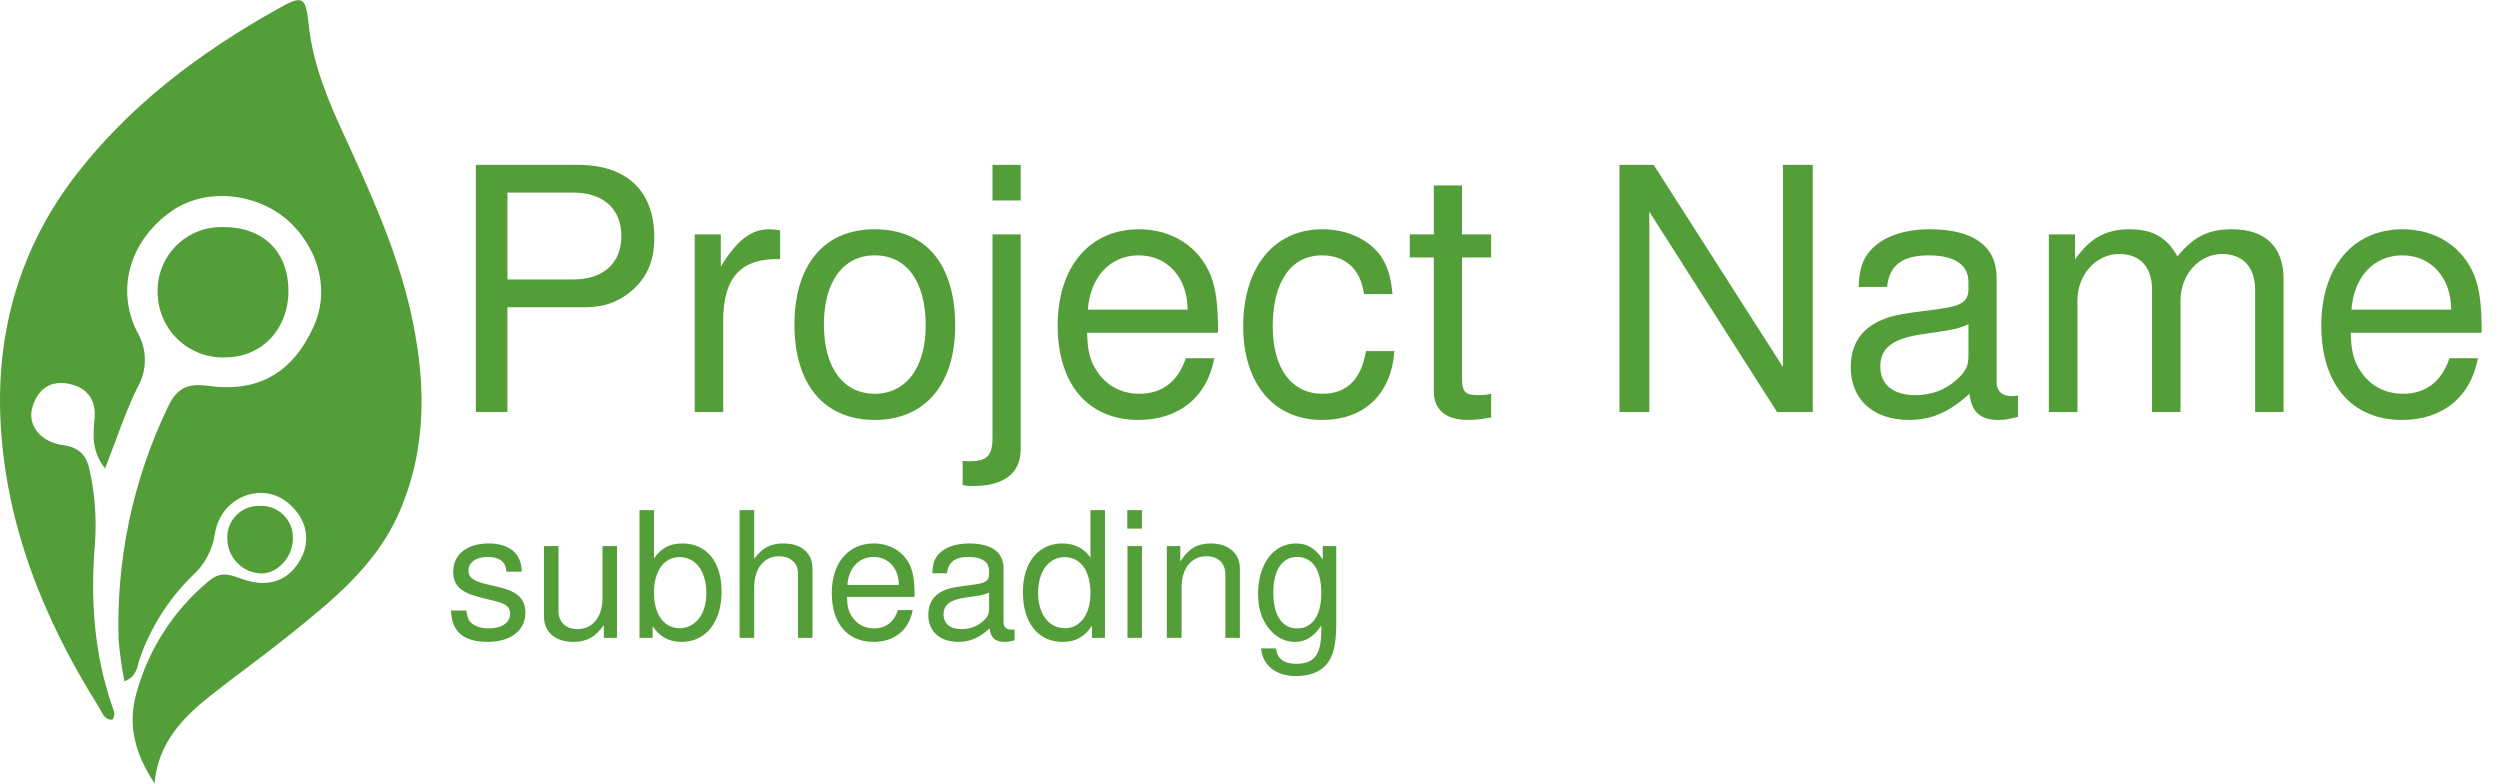
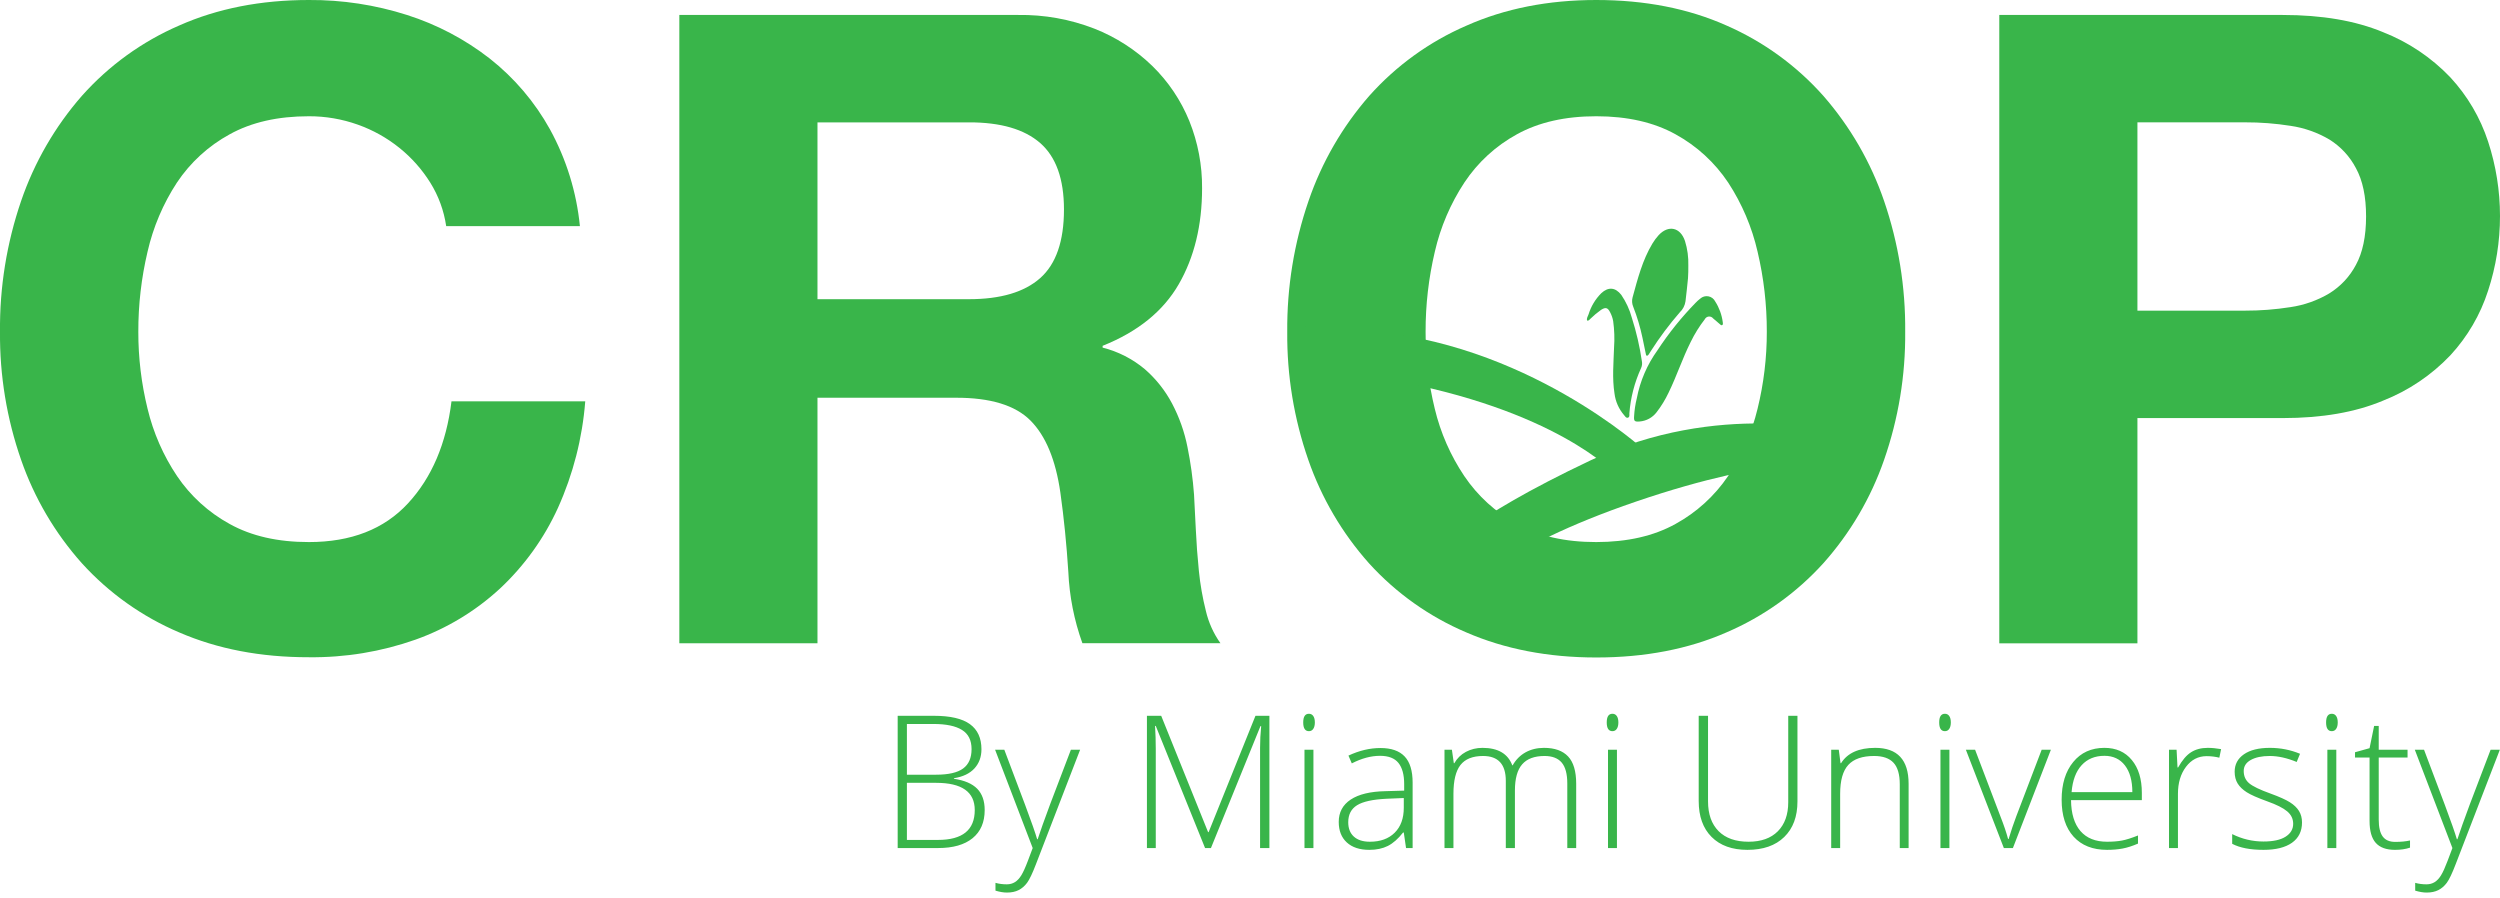
- <svg xmlns="http://www.w3.org/2000/svg" viewBox="0 0 428.18 134.16">
+ <svg xmlns="http://www.w3.org/2000/svg" viewBox="0 0 711.58 255.57">
  <defs>
-     <style>.cls-1{font-size:58.1px;}.cls-1,.cls-2,.cls-3{fill:#549e39;}.cls-1,.cls-2{font-family:Helvetica;}.cls-2{font-size:30px;}</style>
+     <style>.cls-1{font-size:52.72px;font-family:OpenSans-Light, Open Sans;font-weight:300;}.cls-1,.cls-2{fill:#39b54a;}</style>
  </defs>
  <g id="Layer_2" data-name="Layer 2">
-     <g id="Layer_1-2" data-name="Layer 1">
-       <text class="cls-1" transform="translate(76.22 70.58)">Project Name</text>
-       <text class="cls-2" transform="translate(76.22 109.25)">subheading</text>
-       <path class="cls-3" d="M26.48,134.16c-3.21-4.78-4.7-9.77-3.14-15.35a38,38,0,0,1,12.5-19.36c2.14-1.79,3.79-.91,5.85-.21,4.37,1.49,7.82.17,9.81-3.49,1.8-3.29,1-6.92-2.08-9.55-4.55-3.87-11.66-1.09-12.62,5.27a12,12,0,0,1-3.91,7.19,36.68,36.68,0,0,0-9,14.3c-.43,1.24-.39,2.86-2.58,3.74a68.65,68.65,0,0,1-1-7.13A86,86,0,0,1,28.66,69.9c1.4-3,3-4.36,6.84-3.83C44.33,67.31,50.09,63.8,53.69,56,56.36,50.25,54.9,43.33,50,38.4,44.62,33.05,35.57,32,29.62,36c-7.2,4.89-9.94,13.37-6.1,20.89a9.4,9.4,0,0,1,0,9.52C21.4,70.73,19.92,75.34,18,80.23c-2.26-2.8-2.09-5.62-1.81-8.54.34-3.39-1.47-5.47-4.66-6s-5.16,1.2-6,4.13,1.32,5.87,5.23,6.41c3,.41,4.15,1.91,4.65,4.56A43.83,43.83,0,0,1,16.27,93c-.79,9.39-.22,18.74,2.89,27.78.27.77.73,1.59.11,2.48-1.47.08-1.75-1.23-2.3-2.1-9.46-15-16-31.22-16.88-49-.76-15.43,3.33-29.81,13-42.3,9.31-12,21.2-20.88,34.32-28.25C52-1,52.35-.62,52.9,4.47c.72,6.57,3.25,12.63,6,18.59,4.44,9.7,8.9,19.4,11.32,29.84,2.71,11.71,3.11,23.33-1.77,34.69-4,9.28-11.58,15.3-19.12,21.36-4.32,3.47-8.84,6.68-13.18,10.12C31.25,122.94,27.05,127.29,26.48,134.16Z" />
-       <path class="cls-3" d="M38.09,38.89C45,38.82,49.38,43,49.4,49.82c0,6.48-4.45,11.27-10.63,11.39A11.18,11.18,0,0,1,27,49.88,10.87,10.87,0,0,1,38.09,38.89Z" />
-       <path class="cls-3" d="M44.43,86.64a5.41,5.41,0,0,1,5.73,5.46c.09,3.09-2.4,6-5.23,6.12a6,6,0,0,1-6-5.86A5.39,5.39,0,0,1,44.43,86.64Z" />
+     <g id="_1" data-name="1">
+       <text class="cls-1" transform="translate(250.18 241.38)">By Miami University</text>
+       <path class="cls-2" d="M122.48,52a39.65,39.65,0,0,0-8.77-9.89,40.43,40.43,0,0,0-11.89-6.64,41.07,41.07,0,0,0-13.91-2.38q-13.27,0-22.54,5.14A42.51,42.51,0,0,0,50.34,52,60.57,60.57,0,0,0,42,71.63a98.11,98.11,0,0,0-2.63,22.8A91.14,91.14,0,0,0,42,116.34a59.28,59.28,0,0,0,8.39,19.16,42.93,42.93,0,0,0,15,13.65q9.27,5.15,22.54,5.14,18,0,28.18-11t12.4-29.06h38.07a91,91,0,0,1-7.76,30.31,72.66,72.66,0,0,1-16.53,23,70.3,70.3,0,0,1-24.05,14.53,88.05,88.05,0,0,1-30.31,5Q67.38,187.1,51,180A79.2,79.2,0,0,1,23.29,160.3,87.16,87.16,0,0,1,6,130.87,107.94,107.94,0,0,1,0,94.43a111.71,111.71,0,0,1,6-37.2A89.57,89.57,0,0,1,23.29,27.3,79.24,79.24,0,0,1,51,7.26Q67.36,0,87.91,0a90.06,90.06,0,0,1,27.93,4.26,75.67,75.67,0,0,1,23.55,12.4,67,67,0,0,1,17.15,20.16,72.06,72.06,0,0,1,8.52,27.55H127A32.13,32.13,0,0,0,122.48,52Z" />
+       <path class="cls-2" d="M289.79,4.26a57.54,57.54,0,0,1,21.67,3.88A50,50,0,0,1,328,18.79a46.24,46.24,0,0,1,10.52,15.65,50.23,50.23,0,0,1,3.63,19.16q0,15.78-6.64,27.3T313.84,98.43v.51a30.3,30.3,0,0,1,12,6.13,34,34,0,0,1,7.76,9.77,45.36,45.36,0,0,1,4.39,12.4,108.19,108.19,0,0,1,1.87,13.52q.25,4.26.51,10t.87,11.77a79.08,79.08,0,0,0,2,11.4,26.06,26.06,0,0,0,4.13,9.14H308.08a68.88,68.88,0,0,1-4-20.29q-.75-11.76-2.26-22.54-2-14-8.51-20.54T272,113.21H232.68v69.88H193.36V4.26Zm-14,80.9q13.51,0,20.28-6t6.77-19.54q0-13-6.77-18.91t-20.28-5.88H232.68V85.16Z" />
+       <path class="cls-2" d="M649.71,4.26q16.78,0,28.55,4.88A53.57,53.57,0,0,1,697.43,22a49.6,49.6,0,0,1,10.76,18.29,68.14,68.14,0,0,1,0,42.45,49.36,49.36,0,0,1-10.76,18.41,53.45,53.45,0,0,1-19.17,12.9Q666.48,119,649.71,119H608.38v64.12H569.06V4.26ZM638.94,88.42a82,82,0,0,0,13-1,30.22,30.22,0,0,0,11-3.88,21.12,21.12,0,0,0,7.63-8.14q2.88-5.26,2.89-13.77t-2.89-13.78A21.12,21.12,0,0,0,663,39.7a30.41,30.41,0,0,0-11-3.88,82,82,0,0,0-13-1H608.38v53.6Z" />
+       <path class="cls-2" d="M372.44,57.23A89.57,89.57,0,0,1,389.72,27.3a79.24,79.24,0,0,1,27.68-20Q433.81,0,454.35,0q20.77,0,37.06,7.26A79.51,79.51,0,0,1,519,27.3a89.57,89.57,0,0,1,17.28,29.93,111.71,111.71,0,0,1,6,37.2,107.94,107.94,0,0,1-6,36.44A87.16,87.16,0,0,1,519,160.3,79.47,79.47,0,0,1,491.41,180q-16.28,7.14-37.06,7.14-20.55,0-37-7.14a79.2,79.2,0,0,1-27.68-19.66,87.16,87.16,0,0,1-17.28-29.43,107.94,107.94,0,0,1-6-36.44A111.71,111.71,0,0,1,372.44,57.23Zm35.94,59.11a59.08,59.08,0,0,0,8.4,19.16,42.82,42.82,0,0,0,15,13.65q9.27,5.15,22.55,5.14t22.54-5.14a43.11,43.11,0,0,0,15-13.65,59.49,59.49,0,0,0,8.39-19.16,91.14,91.14,0,0,0,2.63-21.91,98.11,98.11,0,0,0-2.63-22.8A60.78,60.78,0,0,0,491.92,52a42.68,42.68,0,0,0-15-13.77q-9.27-5.13-22.54-5.14T431.8,38.2a42.4,42.4,0,0,0-15,13.77,60.37,60.37,0,0,0-8.4,19.66,98.11,98.11,0,0,0-2.63,22.8A91.14,91.14,0,0,0,408.38,116.34Z" />
+       <path class="cls-2" d="M479.75,85.74a5.36,5.36,0,0,1-1.61,3.14,93.8,93.8,0,0,0-8.23,11c-.21.32-.4.66-.63,1-.12.16-.32.38-.48.37-.31,0-.31-.34-.36-.58-.32-1.51-.64-3-.94-4.53a55.58,55.58,0,0,0-2.64-8.85,4.06,4.06,0,0,1-.18-2.62c1.45-5.29,2.8-10.61,5.66-15.36a15.17,15.17,0,0,1,1.76-2.37c2.8-3,6.19-2.24,7.5,1.66a21.33,21.33,0,0,1,.95,7c0,1.2,0,2.41-.09,3.6C480.27,81.32,480,83.53,479.75,85.74Z" />
+       <path class="cls-2" d="M465.88,113.4a34.45,34.45,0,0,1,5.9-13.71A89.55,89.55,0,0,1,482.61,86.2a11.53,11.53,0,0,1,1.33-1.2,2.72,2.72,0,0,1,4.27.82,14.36,14.36,0,0,1,2.14,5.86c0,.29.16.64-.13.84s-.54-.13-.76-.31l-1.85-1.58a1.41,1.41,0,0,0-2.37.24,36.92,36.92,0,0,0-4,6.43c-2.37,4.71-4,9.75-6.31,14.47a30.57,30.57,0,0,1-3.41,5.57,6.73,6.73,0,0,1-4.82,2.63c-1.46.12-1.69-.11-1.58-1.53A27.32,27.32,0,0,1,465.88,113.4Z" />
+       <path class="cls-2" d="M451.74,91.25c-.2-.66.22-1.23.42-1.79a14.56,14.56,0,0,1,3.61-6c2-1.86,4-1.7,5.7.47a21.72,21.72,0,0,1,3,6.51,77.18,77.18,0,0,1,2.86,12.36,3.21,3.21,0,0,1-.24,2,37.94,37.94,0,0,0-3.32,12.86c0,.43.12,1.08-.42,1.23s-.8-.41-1.1-.75a11.55,11.55,0,0,1-2.71-6.13c-.69-4.35-.27-8.71-.13-13.07a36,36,0,0,0-.25-7.55,8.64,8.64,0,0,0-.88-2.53c-.68-1.32-1.27-1.48-2.56-.67a25.6,25.6,0,0,0-3.05,2.55C452.41,91,452.24,91.33,451.74,91.25Z" />
+       <path class="cls-2" d="M523.16,123s-34-9.23-70.36,8-42.13,25.95-42.13,25.95l6.79,11.64s8.49-12.26,48.25-25.84,58.42-11,58.42-11Z" />
+       <path class="cls-2" d="M468,128.09S434.08,97,387.61,94.1s6.78-1.74,6.78-1.74l.37,15.61s-47.92-8.44,0,0,64.79,26.74,64.79,26.74Z" />
    </g>
  </g>
</svg>
